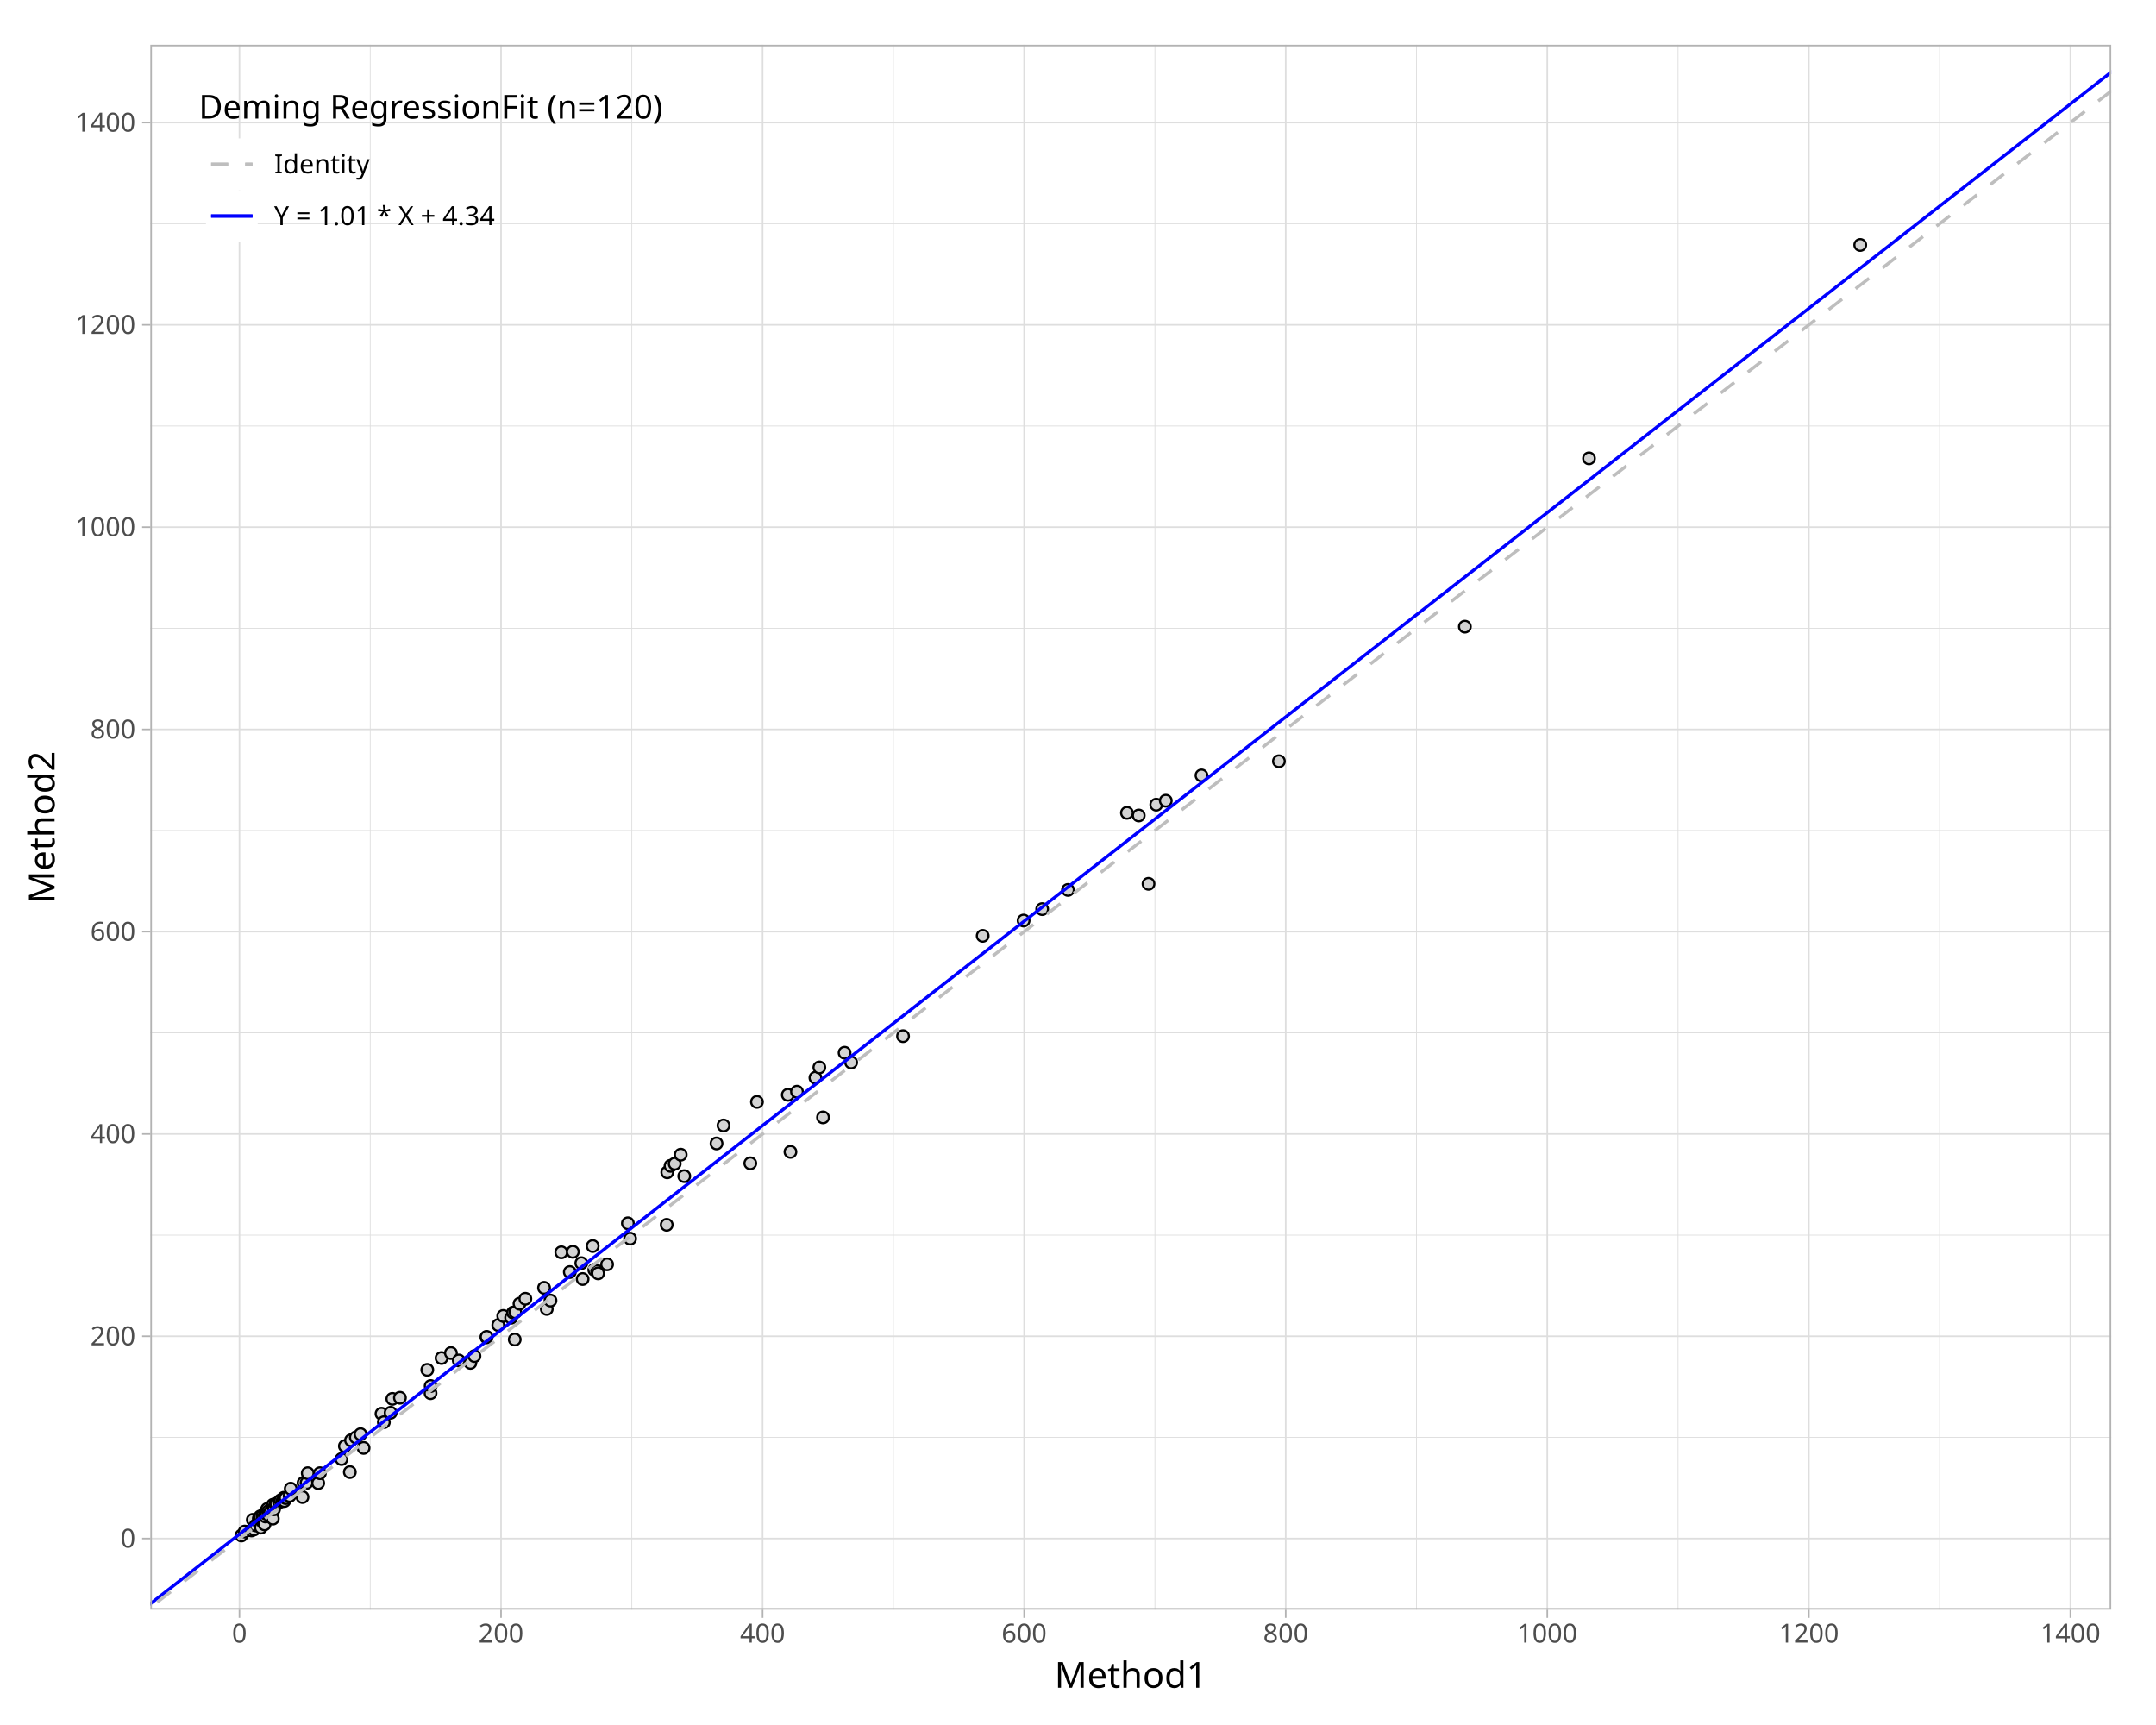
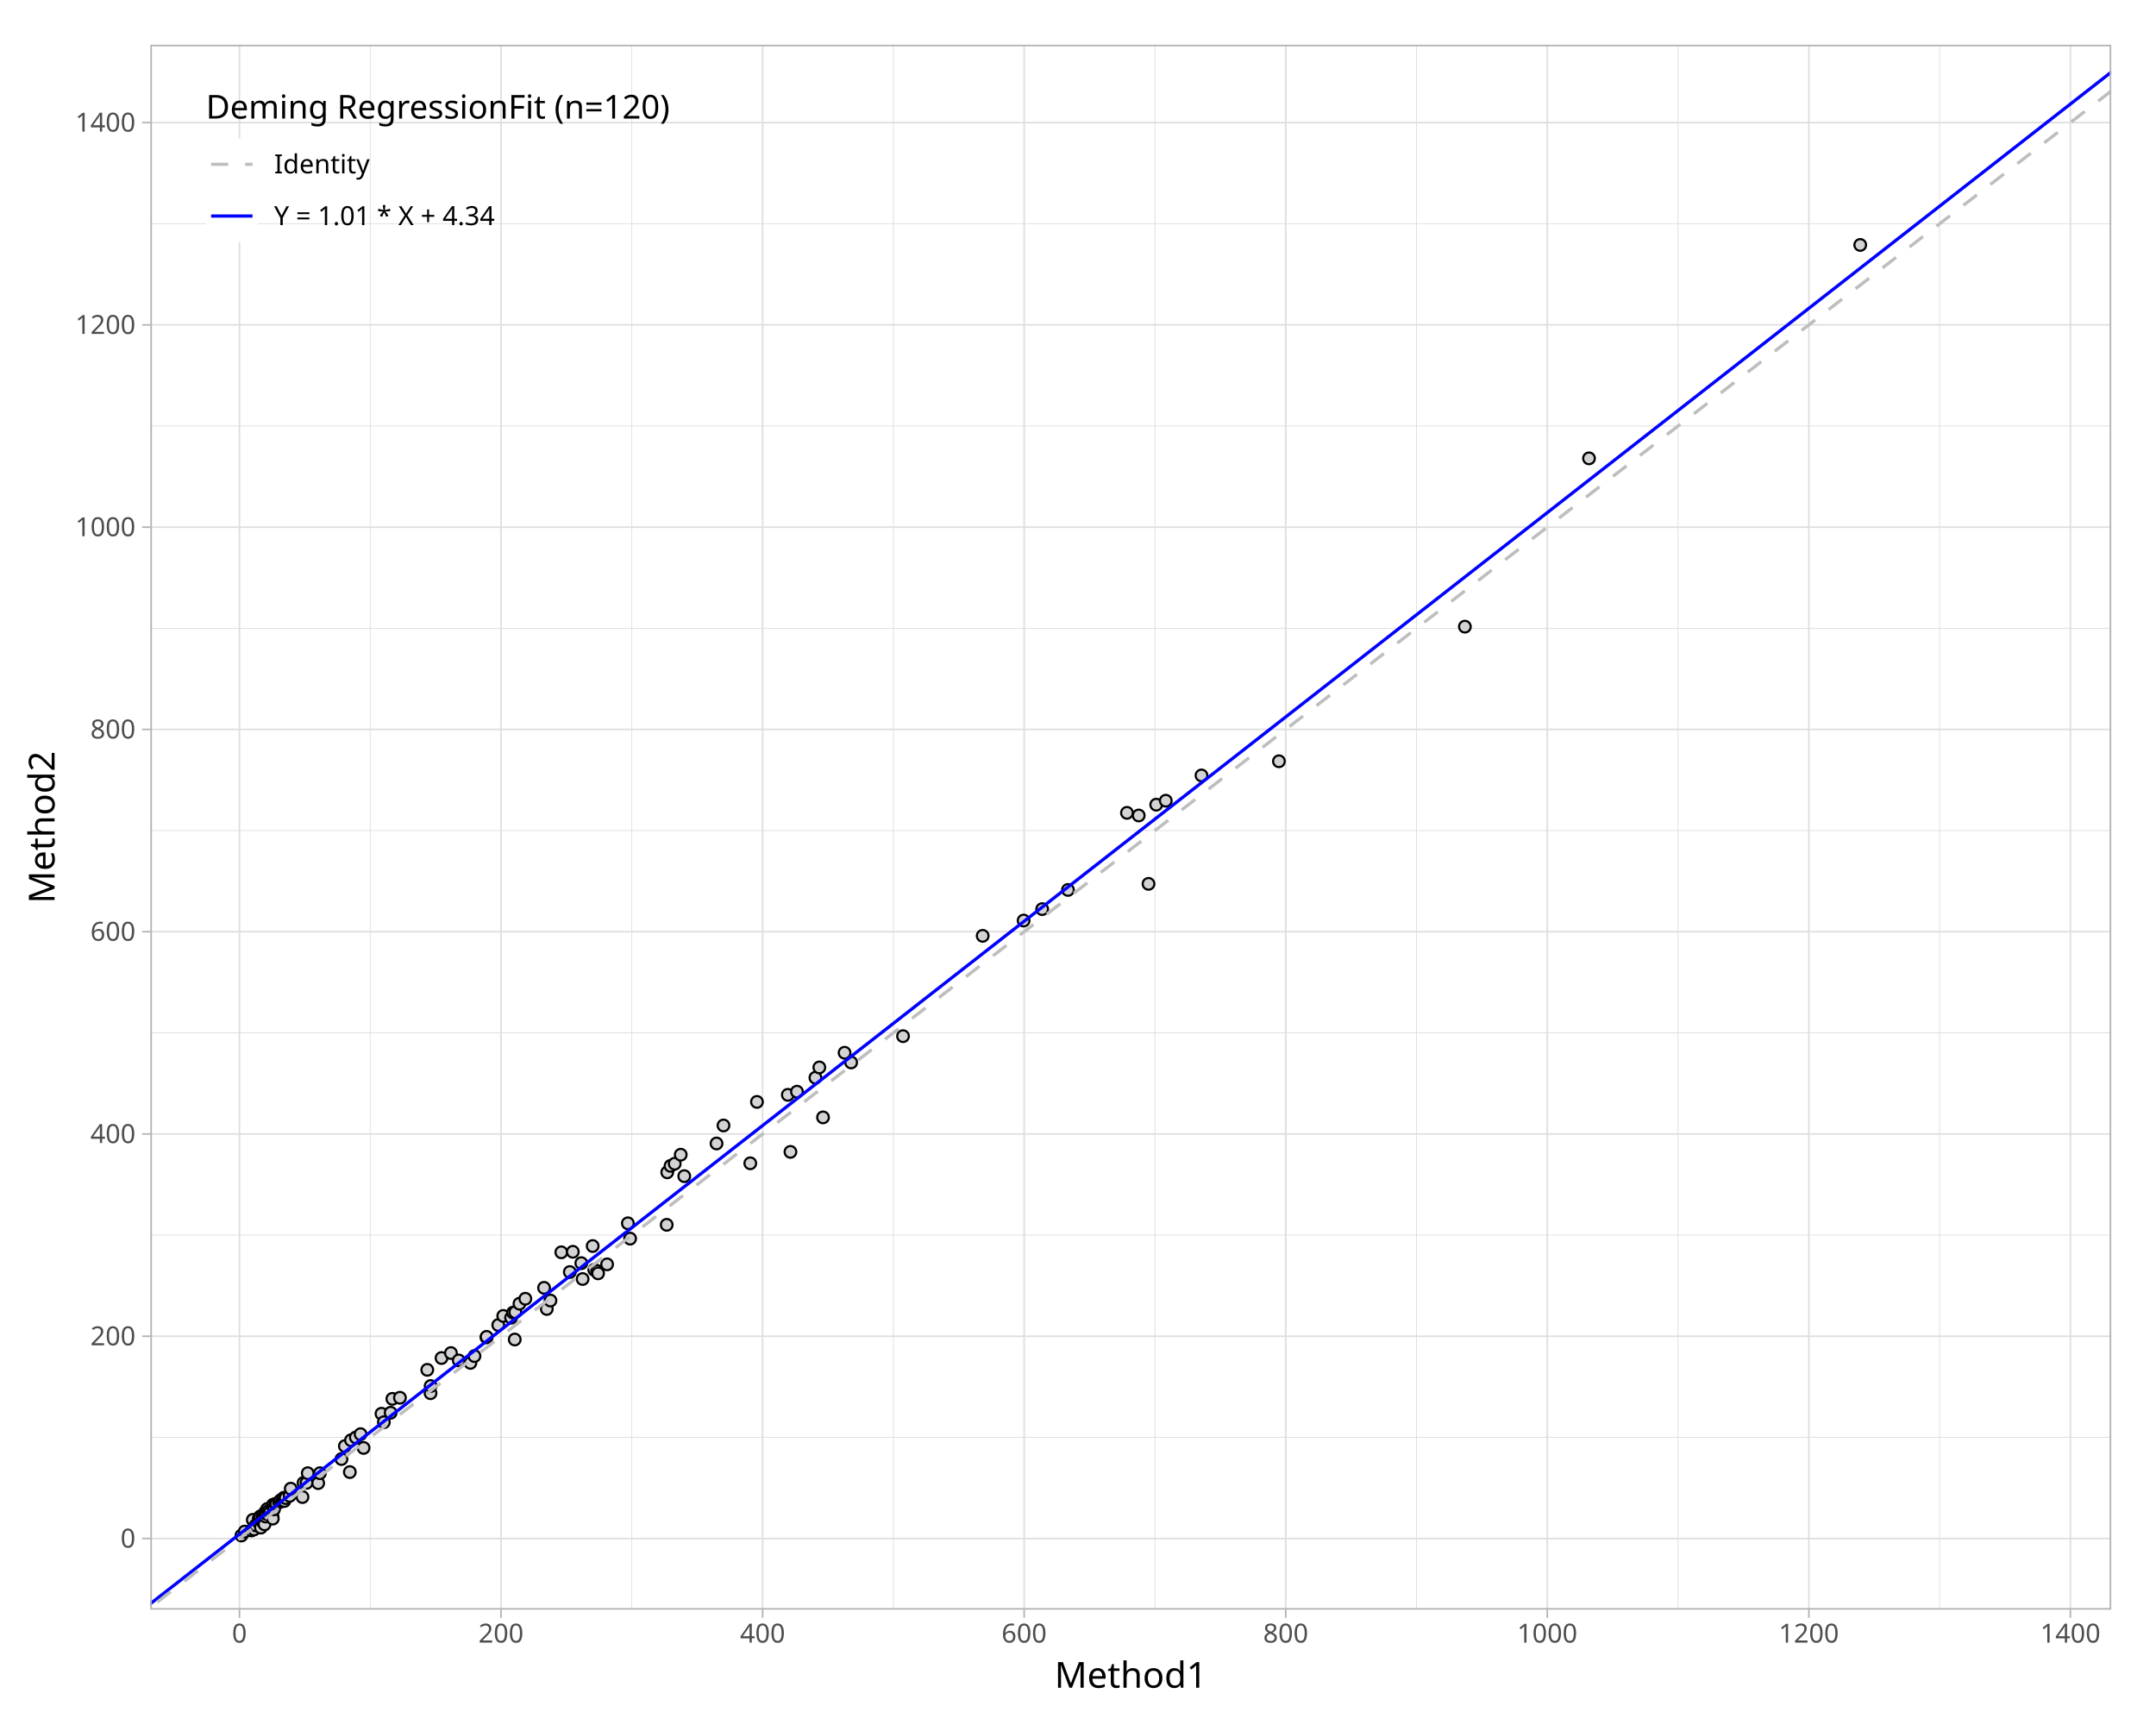
<svg xmlns="http://www.w3.org/2000/svg" class="svglite" data-engine-version="2.0" width="720.00pt" height="576.00pt" viewBox="0 0 720.00 576.00">
  <defs>
    <style type="text/css">
    .svglite line, .svglite polyline, .svglite polygon, .svglite path, .svglite rect, .svglite circle {
      fill: none;
      stroke: #000000;
      stroke-linecap: round;
      stroke-linejoin: round;
      stroke-miterlimit: 10.00;
    }
  </style>
  </defs>
  <rect width="100%" height="100%" style="stroke: none; fill: #FFFFFF;" />
  <defs>
    <clipPath id="cpMC4wMHw3MjAuMDB8MC4wMHw1NzYuMDA=">
      <rect x="0.00" y="0.00" width="720.00" height="576.00" />
    </clipPath>
  </defs>
  <g clip-path="url(#cpMC4wMHw3MjAuMDB8MC4wMHw1NzYuMDA=)">
    <rect x="0.00" y="0.00" width="720.00" height="576.00" style="stroke-width: 1.07; stroke: #FFFFFF; fill: #FFFFFF;" />
  </g>
  <defs>
    <clipPath id="cpNTAuMjB8NzA1LjA2fDE0Ljk0fDUzNy40OQ==">
      <rect x="50.20" y="14.94" width="654.85" height="522.55" />
    </clipPath>
  </defs>
  <g clip-path="url(#cpNTAuMjB8NzA1LjA2fDE0Ljk0fDUzNy40OQ==)">
    <rect x="50.20" y="14.94" width="654.85" height="522.55" style="stroke-width: 1.07; stroke: none; fill: #FFFFFF;" />
    <polyline points="50.20,479.97 705.06,479.97 " style="stroke-width: 0.27; stroke: #DEDEDE; stroke-linecap: butt;" />
    <polyline points="50.20,412.42 705.06,412.42 " style="stroke-width: 0.27; stroke: #DEDEDE; stroke-linecap: butt;" />
    <polyline points="50.20,344.88 705.06,344.88 " style="stroke-width: 0.27; stroke: #DEDEDE; stroke-linecap: butt;" />
    <polyline points="50.20,277.33 705.06,277.33 " style="stroke-width: 0.27; stroke: #DEDEDE; stroke-linecap: butt;" />
    <polyline points="50.20,209.79 705.06,209.79 " style="stroke-width: 0.27; stroke: #DEDEDE; stroke-linecap: butt;" />
    <polyline points="50.20,142.24 705.06,142.24 " style="stroke-width: 0.27; stroke: #DEDEDE; stroke-linecap: butt;" />
    <polyline points="50.20,74.70 705.06,74.70 " style="stroke-width: 0.27; stroke: #DEDEDE; stroke-linecap: butt;" />
    <polyline points="123.64,537.49 123.64,14.94 " style="stroke-width: 0.27; stroke: #DEDEDE; stroke-linecap: butt;" />
    <polyline points="210.99,537.49 210.99,14.94 " style="stroke-width: 0.27; stroke: #DEDEDE; stroke-linecap: butt;" />
    <polyline points="298.34,537.49 298.34,14.94 " style="stroke-width: 0.27; stroke: #DEDEDE; stroke-linecap: butt;" />
    <polyline points="385.69,537.49 385.69,14.94 " style="stroke-width: 0.27; stroke: #DEDEDE; stroke-linecap: butt;" />
    <polyline points="473.04,537.49 473.04,14.94 " style="stroke-width: 0.27; stroke: #DEDEDE; stroke-linecap: butt;" />
    <polyline points="560.39,537.49 560.39,14.94 " style="stroke-width: 0.27; stroke: #DEDEDE; stroke-linecap: butt;" />
    <polyline points="647.74,537.49 647.74,14.94 " style="stroke-width: 0.27; stroke: #DEDEDE; stroke-linecap: butt;" />
    <polyline points="50.20,513.74 705.06,513.74 " style="stroke-width: 0.53; stroke: #DEDEDE; stroke-linecap: butt;" />
    <polyline points="50.20,446.19 705.06,446.19 " style="stroke-width: 0.53; stroke: #DEDEDE; stroke-linecap: butt;" />
    <polyline points="50.20,378.65 705.06,378.65 " style="stroke-width: 0.53; stroke: #DEDEDE; stroke-linecap: butt;" />
    <polyline points="50.20,311.10 705.06,311.10 " style="stroke-width: 0.53; stroke: #DEDEDE; stroke-linecap: butt;" />
    <polyline points="50.20,243.56 705.06,243.56 " style="stroke-width: 0.53; stroke: #DEDEDE; stroke-linecap: butt;" />
    <polyline points="50.20,176.02 705.06,176.02 " style="stroke-width: 0.53; stroke: #DEDEDE; stroke-linecap: butt;" />
    <polyline points="50.20,108.47 705.06,108.47 " style="stroke-width: 0.53; stroke: #DEDEDE; stroke-linecap: butt;" />
    <polyline points="50.20,40.93 705.06,40.93 " style="stroke-width: 0.53; stroke: #DEDEDE; stroke-linecap: butt;" />
    <polyline points="79.97,537.49 79.97,14.94 " style="stroke-width: 0.53; stroke: #DEDEDE; stroke-linecap: butt;" />
    <polyline points="167.32,537.49 167.32,14.94 " style="stroke-width: 0.53; stroke: #DEDEDE; stroke-linecap: butt;" />
    <polyline points="254.67,537.49 254.67,14.94 " style="stroke-width: 0.53; stroke: #DEDEDE; stroke-linecap: butt;" />
    <polyline points="342.02,537.49 342.02,14.94 " style="stroke-width: 0.53; stroke: #DEDEDE; stroke-linecap: butt;" />
    <polyline points="429.37,537.49 429.37,14.94 " style="stroke-width: 0.53; stroke: #DEDEDE; stroke-linecap: butt;" />
    <polyline points="516.72,537.49 516.72,14.94 " style="stroke-width: 0.53; stroke: #DEDEDE; stroke-linecap: butt;" />
    <polyline points="604.07,537.49 604.07,14.94 " style="stroke-width: 0.53; stroke: #DEDEDE; stroke-linecap: butt;" />
    <polyline points="691.41,537.49 691.41,14.94 " style="stroke-width: 0.53; stroke: #DEDEDE; stroke-linecap: butt;" />
    <circle cx="80.62" cy="512.73" r="1.95" style="stroke-width: 0.71; fill: #D3D3D3;" />
    <circle cx="81.72" cy="511.41" r="1.95" style="stroke-width: 0.71; fill: #D3D3D3;" />
    <circle cx="83.99" cy="511.04" r="1.95" style="stroke-width: 0.71; fill: #D3D3D3;" />
    <circle cx="84.42" cy="507.49" r="1.95" style="stroke-width: 0.71; fill: #D3D3D3;" />
    <circle cx="84.86" cy="510.70" r="1.95" style="stroke-width: 0.71; fill: #D3D3D3;" />
    <circle cx="85.38" cy="509.35" r="1.95" style="stroke-width: 0.71; fill: #D3D3D3;" />
    <circle cx="86.43" cy="507.09" r="1.95" style="stroke-width: 0.71; fill: #D3D3D3;" />
    <circle cx="86.43" cy="508.34" r="1.95" style="stroke-width: 0.71; fill: #D3D3D3;" />
    <circle cx="86.91" cy="506.34" r="1.95" style="stroke-width: 0.71; fill: #D3D3D3;" />
    <circle cx="87.13" cy="510.09" r="1.95" style="stroke-width: 0.71; fill: #D3D3D3;" />
    <circle cx="87.66" cy="506.11" r="1.95" style="stroke-width: 0.71; fill: #D3D3D3;" />
    <circle cx="87.87" cy="508.37" r="1.95" style="stroke-width: 0.71; fill: #D3D3D3;" />
    <circle cx="87.87" cy="506.99" r="1.95" style="stroke-width: 0.71; fill: #D3D3D3;" />
    <circle cx="88.35" cy="509.01" r="1.95" style="stroke-width: 0.71; fill: #D3D3D3;" />
    <circle cx="88.53" cy="504.99" r="1.95" style="stroke-width: 0.71; fill: #D3D3D3;" />
    <circle cx="88.66" cy="506.38" r="1.95" style="stroke-width: 0.71; fill: #D3D3D3;" />
    <circle cx="88.88" cy="505.47" r="1.95" style="stroke-width: 0.71; fill: #D3D3D3;" />
    <circle cx="89.23" cy="503.88" r="1.95" style="stroke-width: 0.71; fill: #D3D3D3;" />
    <circle cx="89.58" cy="504.62" r="1.95" style="stroke-width: 0.71; fill: #D3D3D3;" />
    <circle cx="89.67" cy="505.63" r="1.95" style="stroke-width: 0.71; fill: #D3D3D3;" />
    <circle cx="90.19" cy="505.03" r="1.95" style="stroke-width: 0.71; fill: #D3D3D3;" />
    <circle cx="90.98" cy="506.31" r="1.95" style="stroke-width: 0.71; fill: #D3D3D3;" />
    <circle cx="91.11" cy="507.09" r="1.95" style="stroke-width: 0.71; fill: #D3D3D3;" />
    <circle cx="91.15" cy="502.46" r="1.95" style="stroke-width: 0.71; fill: #D3D3D3;" />
    <circle cx="91.46" cy="503.61" r="1.95" style="stroke-width: 0.71; fill: #D3D3D3;" />
    <circle cx="91.50" cy="503.98" r="1.95" style="stroke-width: 0.71; fill: #D3D3D3;" />
    <circle cx="91.98" cy="502.16" r="1.95" style="stroke-width: 0.71; fill: #D3D3D3;" />
    <circle cx="92.29" cy="502.16" r="1.95" style="stroke-width: 0.71; fill: #D3D3D3;" />
    <circle cx="93.20" cy="501.65" r="1.95" style="stroke-width: 0.71; fill: #D3D3D3;" />
    <circle cx="93.68" cy="500.97" r="1.95" style="stroke-width: 0.71; fill: #D3D3D3;" />
    <circle cx="94.34" cy="501.21" r="1.95" style="stroke-width: 0.71; fill: #D3D3D3;" />
    <circle cx="94.78" cy="500.13" r="1.95" style="stroke-width: 0.71; fill: #D3D3D3;" />
    <circle cx="94.95" cy="501.21" r="1.95" style="stroke-width: 0.71; fill: #D3D3D3;" />
    <circle cx="95.39" cy="500.23" r="1.95" style="stroke-width: 0.71; fill: #D3D3D3;" />
    <circle cx="96.74" cy="499.49" r="1.95" style="stroke-width: 0.71; fill: #D3D3D3;" />
    <circle cx="97.09" cy="497.09" r="1.95" style="stroke-width: 0.71; fill: #D3D3D3;" />
    <circle cx="101.02" cy="499.89" r="1.95" style="stroke-width: 0.71; fill: #D3D3D3;" />
    <circle cx="101.37" cy="495.16" r="1.95" style="stroke-width: 0.71; fill: #D3D3D3;" />
    <circle cx="102.37" cy="495.16" r="1.95" style="stroke-width: 0.71; fill: #D3D3D3;" />
    <circle cx="102.77" cy="491.92" r="1.95" style="stroke-width: 0.71; fill: #D3D3D3;" />
    <circle cx="106.26" cy="495.23" r="1.95" style="stroke-width: 0.71; fill: #D3D3D3;" />
    <circle cx="106.83" cy="491.92" r="1.95" style="stroke-width: 0.71; fill: #D3D3D3;" />
    <circle cx="114.04" cy="487.19" r="1.95" style="stroke-width: 0.71; fill: #D3D3D3;" />
    <circle cx="115.17" cy="482.87" r="1.95" style="stroke-width: 0.71; fill: #D3D3D3;" />
    <circle cx="116.83" cy="491.55" r="1.95" style="stroke-width: 0.71; fill: #D3D3D3;" />
    <circle cx="117.22" cy="480.91" r="1.95" style="stroke-width: 0.71; fill: #D3D3D3;" />
    <circle cx="118.84" cy="479.97" r="1.95" style="stroke-width: 0.71; fill: #D3D3D3;" />
    <circle cx="120.41" cy="478.89" r="1.95" style="stroke-width: 0.71; fill: #D3D3D3;" />
    <circle cx="121.42" cy="483.48" r="1.95" style="stroke-width: 0.71; fill: #D3D3D3;" />
    <circle cx="127.40" cy="472.06" r="1.95" style="stroke-width: 0.71; fill: #D3D3D3;" />
    <circle cx="128.19" cy="474.90" r="1.95" style="stroke-width: 0.71; fill: #D3D3D3;" />
    <circle cx="130.46" cy="471.73" r="1.95" style="stroke-width: 0.71; fill: #D3D3D3;" />
    <circle cx="131.03" cy="467.10" r="1.95" style="stroke-width: 0.71; fill: #D3D3D3;" />
    <circle cx="133.56" cy="466.73" r="1.95" style="stroke-width: 0.71; fill: #D3D3D3;" />
    <circle cx="142.69" cy="457.41" r="1.95" style="stroke-width: 0.71; fill: #D3D3D3;" />
    <circle cx="143.78" cy="465.21" r="1.95" style="stroke-width: 0.71; fill: #D3D3D3;" />
    <circle cx="143.82" cy="462.81" r="1.95" style="stroke-width: 0.71; fill: #D3D3D3;" />
    <circle cx="147.45" cy="453.46" r="1.95" style="stroke-width: 0.71; fill: #D3D3D3;" />
    <circle cx="150.59" cy="451.80" r="1.95" style="stroke-width: 0.71; fill: #D3D3D3;" />
    <circle cx="153.21" cy="454.27" r="1.95" style="stroke-width: 0.71; fill: #D3D3D3;" />
    <circle cx="157.10" cy="455.08" r="1.95" style="stroke-width: 0.71; fill: #D3D3D3;" />
    <circle cx="158.45" cy="452.81" r="1.95" style="stroke-width: 0.71; fill: #D3D3D3;" />
    <circle cx="162.47" cy="446.57" r="1.95" style="stroke-width: 0.71; fill: #D3D3D3;" />
    <circle cx="162.51" cy="446.40" r="1.95" style="stroke-width: 0.71; fill: #D3D3D3;" />
    <circle cx="166.40" cy="442.45" r="1.95" style="stroke-width: 0.71; fill: #D3D3D3;" />
    <circle cx="168.06" cy="439.41" r="1.95" style="stroke-width: 0.71; fill: #D3D3D3;" />
    <circle cx="170.68" cy="440.01" r="1.95" style="stroke-width: 0.71; fill: #D3D3D3;" />
    <circle cx="171.34" cy="438.29" r="1.95" style="stroke-width: 0.71; fill: #D3D3D3;" />
    <circle cx="171.90" cy="447.28" r="1.95" style="stroke-width: 0.71; fill: #D3D3D3;" />
    <circle cx="172.08" cy="438.16" r="1.95" style="stroke-width: 0.71; fill: #D3D3D3;" />
    <circle cx="173.48" cy="435.32" r="1.95" style="stroke-width: 0.71; fill: #D3D3D3;" />
    <circle cx="175.44" cy="433.67" r="1.95" style="stroke-width: 0.71; fill: #D3D3D3;" />
    <circle cx="181.69" cy="430.02" r="1.95" style="stroke-width: 0.71; fill: #D3D3D3;" />
    <circle cx="182.60" cy="437.08" r="1.95" style="stroke-width: 0.71; fill: #D3D3D3;" />
    <circle cx="183.83" cy="434.27" r="1.95" style="stroke-width: 0.71; fill: #D3D3D3;" />
    <circle cx="187.45" cy="418.16" r="1.95" style="stroke-width: 0.71; fill: #D3D3D3;" />
    <circle cx="190.29" cy="424.75" r="1.95" style="stroke-width: 0.71; fill: #D3D3D3;" />
    <circle cx="191.30" cy="417.99" r="1.95" style="stroke-width: 0.71; fill: #D3D3D3;" />
    <circle cx="194.13" cy="421.78" r="1.95" style="stroke-width: 0.71; fill: #D3D3D3;" />
    <circle cx="194.57" cy="427.08" r="1.95" style="stroke-width: 0.71; fill: #D3D3D3;" />
    <circle cx="197.93" cy="416.07" r="1.95" style="stroke-width: 0.71; fill: #D3D3D3;" />
    <circle cx="198.46" cy="424.01" r="1.95" style="stroke-width: 0.71; fill: #D3D3D3;" />
    <circle cx="199.42" cy="424.41" r="1.95" style="stroke-width: 0.71; fill: #D3D3D3;" />
    <circle cx="199.73" cy="425.19" r="1.95" style="stroke-width: 0.71; fill: #D3D3D3;" />
    <circle cx="202.74" cy="422.18" r="1.95" style="stroke-width: 0.71; fill: #D3D3D3;" />
    <circle cx="209.68" cy="408.47" r="1.95" style="stroke-width: 0.71; fill: #D3D3D3;" />
    <circle cx="210.43" cy="413.60" r="1.95" style="stroke-width: 0.71; fill: #D3D3D3;" />
    <circle cx="222.65" cy="408.98" r="1.95" style="stroke-width: 0.71; fill: #D3D3D3;" />
    <circle cx="222.83" cy="391.45" r="1.95" style="stroke-width: 0.71; fill: #D3D3D3;" />
    <circle cx="223.92" cy="389.29" r="1.95" style="stroke-width: 0.71; fill: #D3D3D3;" />
    <circle cx="225.32" cy="388.58" r="1.95" style="stroke-width: 0.71; fill: #D3D3D3;" />
    <circle cx="227.33" cy="385.57" r="1.95" style="stroke-width: 0.71; fill: #D3D3D3;" />
    <circle cx="228.51" cy="392.73" r="1.95" style="stroke-width: 0.71; fill: #D3D3D3;" />
    <circle cx="239.29" cy="381.82" r="1.95" style="stroke-width: 0.71; fill: #D3D3D3;" />
    <circle cx="241.61" cy="375.81" r="1.95" style="stroke-width: 0.71; fill: #D3D3D3;" />
    <circle cx="250.56" cy="388.44" r="1.95" style="stroke-width: 0.71; fill: #D3D3D3;" />
    <circle cx="252.79" cy="367.94" r="1.95" style="stroke-width: 0.71; fill: #D3D3D3;" />
    <circle cx="263.10" cy="365.58" r="1.95" style="stroke-width: 0.71; fill: #D3D3D3;" />
    <circle cx="263.97" cy="384.63" r="1.95" style="stroke-width: 0.71; fill: #D3D3D3;" />
    <circle cx="266.15" cy="364.53" r="1.95" style="stroke-width: 0.71; fill: #D3D3D3;" />
    <circle cx="272.31" cy="359.87" r="1.95" style="stroke-width: 0.71; fill: #D3D3D3;" />
    <circle cx="273.62" cy="356.43" r="1.95" style="stroke-width: 0.71; fill: #D3D3D3;" />
    <circle cx="274.85" cy="373.11" r="1.95" style="stroke-width: 0.71; fill: #D3D3D3;" />
    <circle cx="282.05" cy="351.53" r="1.95" style="stroke-width: 0.71; fill: #D3D3D3;" />
    <circle cx="284.24" cy="354.77" r="1.95" style="stroke-width: 0.71; fill: #D3D3D3;" />
    <circle cx="301.57" cy="345.99" r="1.95" style="stroke-width: 0.71; fill: #D3D3D3;" />
    <circle cx="328.17" cy="312.49" r="1.95" style="stroke-width: 0.71; fill: #D3D3D3;" />
    <circle cx="341.84" cy="307.39" r="1.95" style="stroke-width: 0.71; fill: #D3D3D3;" />
    <circle cx="348.04" cy="303.57" r="1.95" style="stroke-width: 0.71; fill: #D3D3D3;" />
    <circle cx="356.65" cy="297.16" r="1.95" style="stroke-width: 0.71; fill: #D3D3D3;" />
    <circle cx="376.35" cy="271.42" r="1.95" style="stroke-width: 0.71; fill: #D3D3D3;" />
    <circle cx="380.28" cy="272.30" r="1.95" style="stroke-width: 0.71; fill: #D3D3D3;" />
    <circle cx="383.55" cy="295.13" r="1.95" style="stroke-width: 0.71; fill: #D3D3D3;" />
    <circle cx="386.13" cy="268.69" r="1.95" style="stroke-width: 0.71; fill: #D3D3D3;" />
    <circle cx="389.32" cy="267.37" r="1.95" style="stroke-width: 0.71; fill: #D3D3D3;" />
    <circle cx="401.24" cy="258.93" r="1.95" style="stroke-width: 0.71; fill: #D3D3D3;" />
    <circle cx="427.10" cy="254.20" r="1.95" style="stroke-width: 0.71; fill: #D3D3D3;" />
    <circle cx="489.20" cy="209.25" r="1.95" style="stroke-width: 0.71; fill: #D3D3D3;" />
    <circle cx="530.65" cy="153.05" r="1.95" style="stroke-width: 0.71; fill: #D3D3D3;" />
    <circle cx="621.23" cy="81.79" r="1.95" style="stroke-width: 0.71; fill: #D3D3D3;" />
    <line x1="-604.65" y1="1046.97" x2="1359.91" y2="-487.37" style="stroke-width: 1.07; stroke: #0000FF; stroke-linecap: butt;" />
    <line x1="-604.65" y1="1043.14" x2="1359.91" y2="-476.00" style="stroke-width: 1.07; stroke: #BEBEBE; stroke-dasharray: 5.69,5.69; stroke-linecap: butt;" />
    <rect x="50.20" y="14.94" width="654.85" height="522.55" style="stroke-width: 1.07; stroke: #B3B3B3;" />
  </g>
  <g clip-path="url(#cpMC4wMHw3MjAuMDB8MC4wMHw1NzYuMDA=)">
    <text x="45.27" y="516.77" text-anchor="end" style="font-size: 8.80px; fill: #4D4D4D; font-family: sans;" textLength="4.89px" lengthAdjust="spacingAndGlyphs">0</text>
    <text x="45.27" y="449.22" text-anchor="end" style="font-size: 8.80px; fill: #4D4D4D; font-family: sans;" textLength="14.68px" lengthAdjust="spacingAndGlyphs">200</text>
    <text x="45.27" y="381.68" text-anchor="end" style="font-size: 8.80px; fill: #4D4D4D; font-family: sans;" textLength="14.68px" lengthAdjust="spacingAndGlyphs">400</text>
    <text x="45.27" y="314.13" text-anchor="end" style="font-size: 8.80px; fill: #4D4D4D; font-family: sans;" textLength="14.68px" lengthAdjust="spacingAndGlyphs">600</text>
    <text x="45.27" y="246.59" text-anchor="end" style="font-size: 8.80px; fill: #4D4D4D; font-family: sans;" textLength="14.68px" lengthAdjust="spacingAndGlyphs">800</text>
    <text x="45.27" y="179.04" text-anchor="end" style="font-size: 8.80px; fill: #4D4D4D; font-family: sans;" textLength="19.58px" lengthAdjust="spacingAndGlyphs">1000</text>
    <text x="45.27" y="111.50" text-anchor="end" style="font-size: 8.80px; fill: #4D4D4D; font-family: sans;" textLength="19.58px" lengthAdjust="spacingAndGlyphs">1200</text>
    <text x="45.27" y="43.95" text-anchor="end" style="font-size: 8.80px; fill: #4D4D4D; font-family: sans;" textLength="19.58px" lengthAdjust="spacingAndGlyphs">1400</text>
    <polyline points="47.46,513.74 50.20,513.74 " style="stroke-width: 0.53; stroke: #B3B3B3; stroke-linecap: butt;" />
    <polyline points="47.46,446.19 50.20,446.19 " style="stroke-width: 0.53; stroke: #B3B3B3; stroke-linecap: butt;" />
    <polyline points="47.46,378.65 50.20,378.65 " style="stroke-width: 0.53; stroke: #B3B3B3; stroke-linecap: butt;" />
    <polyline points="47.46,311.10 50.20,311.10 " style="stroke-width: 0.53; stroke: #B3B3B3; stroke-linecap: butt;" />
    <polyline points="47.46,243.56 50.20,243.56 " style="stroke-width: 0.53; stroke: #B3B3B3; stroke-linecap: butt;" />
    <polyline points="47.46,176.02 50.20,176.02 " style="stroke-width: 0.53; stroke: #B3B3B3; stroke-linecap: butt;" />
    <polyline points="47.46,108.47 50.20,108.47 " style="stroke-width: 0.53; stroke: #B3B3B3; stroke-linecap: butt;" />
    <polyline points="47.46,40.93 50.20,40.93 " style="stroke-width: 0.53; stroke: #B3B3B3; stroke-linecap: butt;" />
    <polyline points="79.97,540.23 79.97,537.49 " style="stroke-width: 0.53; stroke: #B3B3B3; stroke-linecap: butt;" />
    <polyline points="167.32,540.23 167.32,537.49 " style="stroke-width: 0.53; stroke: #B3B3B3; stroke-linecap: butt;" />
    <polyline points="254.67,540.23 254.67,537.49 " style="stroke-width: 0.53; stroke: #B3B3B3; stroke-linecap: butt;" />
    <polyline points="342.02,540.23 342.02,537.49 " style="stroke-width: 0.53; stroke: #B3B3B3; stroke-linecap: butt;" />
    <polyline points="429.37,540.23 429.37,537.49 " style="stroke-width: 0.53; stroke: #B3B3B3; stroke-linecap: butt;" />
    <polyline points="516.72,540.23 516.72,537.49 " style="stroke-width: 0.53; stroke: #B3B3B3; stroke-linecap: butt;" />
    <polyline points="604.07,540.23 604.07,537.49 " style="stroke-width: 0.53; stroke: #B3B3B3; stroke-linecap: butt;" />
    <polyline points="691.41,540.23 691.41,537.49 " style="stroke-width: 0.53; stroke: #B3B3B3; stroke-linecap: butt;" />
    <text x="79.97" y="548.48" text-anchor="middle" style="font-size: 8.80px; fill: #4D4D4D; font-family: sans;" textLength="4.89px" lengthAdjust="spacingAndGlyphs">0</text>
    <text x="167.32" y="548.48" text-anchor="middle" style="font-size: 8.80px; fill: #4D4D4D; font-family: sans;" textLength="14.68px" lengthAdjust="spacingAndGlyphs">200</text>
    <text x="254.67" y="548.48" text-anchor="middle" style="font-size: 8.80px; fill: #4D4D4D; font-family: sans;" textLength="14.68px" lengthAdjust="spacingAndGlyphs">400</text>
    <text x="342.02" y="548.48" text-anchor="middle" style="font-size: 8.80px; fill: #4D4D4D; font-family: sans;" textLength="14.68px" lengthAdjust="spacingAndGlyphs">600</text>
    <text x="429.37" y="548.48" text-anchor="middle" style="font-size: 8.80px; fill: #4D4D4D; font-family: sans;" textLength="14.68px" lengthAdjust="spacingAndGlyphs">800</text>
    <text x="516.72" y="548.48" text-anchor="middle" style="font-size: 8.80px; fill: #4D4D4D; font-family: sans;" textLength="19.58px" lengthAdjust="spacingAndGlyphs">1000</text>
    <text x="604.07" y="548.48" text-anchor="middle" style="font-size: 8.80px; fill: #4D4D4D; font-family: sans;" textLength="19.58px" lengthAdjust="spacingAndGlyphs">1200</text>
    <text x="691.41" y="548.48" text-anchor="middle" style="font-size: 8.80px; fill: #4D4D4D; font-family: sans;" textLength="19.58px" lengthAdjust="spacingAndGlyphs">1400</text>
    <text x="377.63" y="563.55" text-anchor="middle" style="font-size: 12.00px; font-family: sans;" textLength="46.71px" lengthAdjust="spacingAndGlyphs">Method1</text>
    <text transform="translate(18.22,276.22) rotate(-90)" text-anchor="middle" style="font-size: 12.00px; font-family: sans;" textLength="46.71px" lengthAdjust="spacingAndGlyphs">Method2</text>
    <rect x="63.30" y="25.39" width="161.08" height="60.85" style="stroke-width: 1.07; stroke: none;" />
-     <text x="143.84" y="39.59" text-anchor="middle" style="font-size: 11.00px; font-family: sans;" textLength="150.12px" lengthAdjust="spacingAndGlyphs">Deming RegressionFit (n=120)</text>
+     <text x="68.78" y="39.59" style="font-size: 11.00px; font-family: sans;" textLength="150.12px" lengthAdjust="spacingAndGlyphs">Deming RegressionFit (n=120)</text>
    <rect x="68.78" y="46.21" width="17.28" height="17.28" style="stroke-width: 1.07; stroke: none; fill: #FFFFFF;" />
    <line x1="70.51" y1="54.85" x2="84.33" y2="54.85" style="stroke-width: 1.07; stroke: #BEBEBE; stroke-dasharray: 5.69,5.69; stroke-linecap: butt;" />
-     <line x1="70.51" y1="54.85" x2="84.33" y2="54.85" style="stroke-width: 1.07; stroke: #BEBEBE; stroke-dasharray: 5.69,5.69; stroke-linecap: butt;" />
    <rect x="68.78" y="63.49" width="17.28" height="17.28" style="stroke-width: 1.07; stroke: none; fill: #FFFFFF;" />
-     <line x1="70.51" y1="72.13" x2="84.33" y2="72.13" style="stroke-width: 1.07; stroke: #0000FF; stroke-linecap: butt;" />
    <line x1="70.51" y1="72.13" x2="84.33" y2="72.13" style="stroke-width: 1.07; stroke: #0000FF; stroke-linecap: butt;" />
    <text x="91.54" y="57.88" style="font-size: 8.80px; font-family: sans;" textLength="28.37px" lengthAdjust="spacingAndGlyphs">Identity</text>
    <text x="91.54" y="75.16" style="font-size: 8.80px; font-family: sans;" textLength="74.38px" lengthAdjust="spacingAndGlyphs">Y = 1.01 * X + 4.34</text>
  </g>
</svg>
